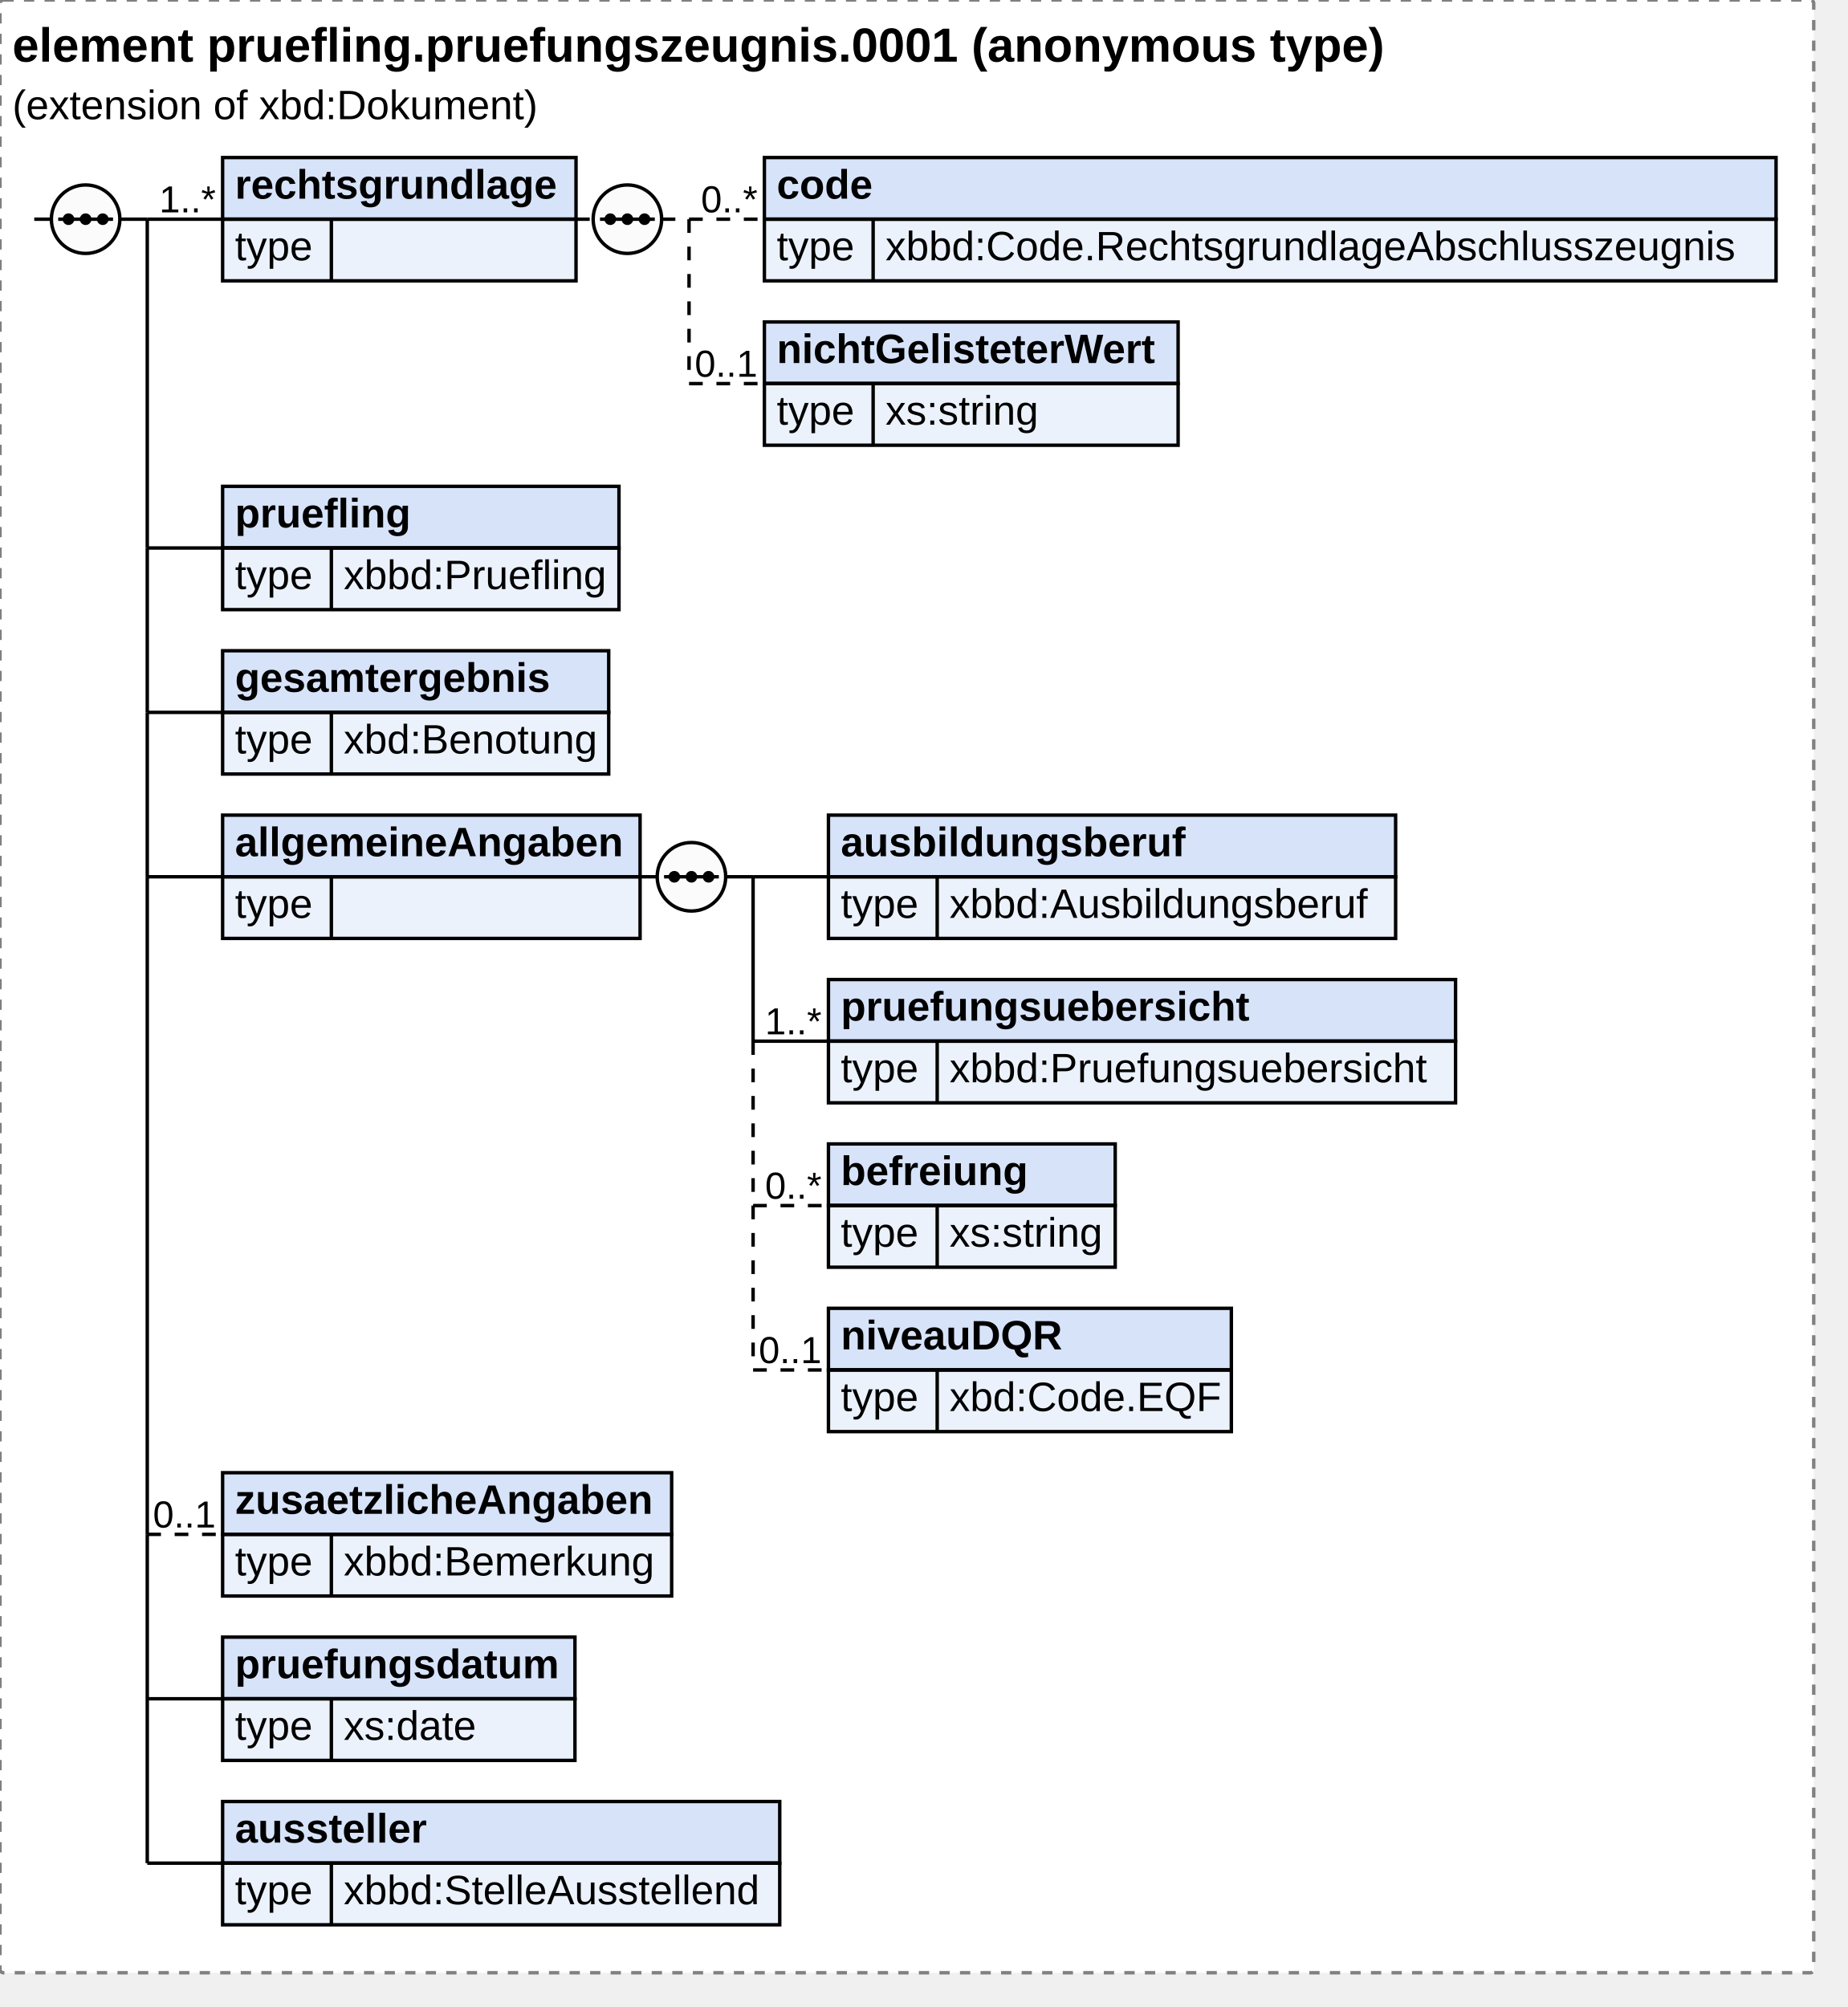
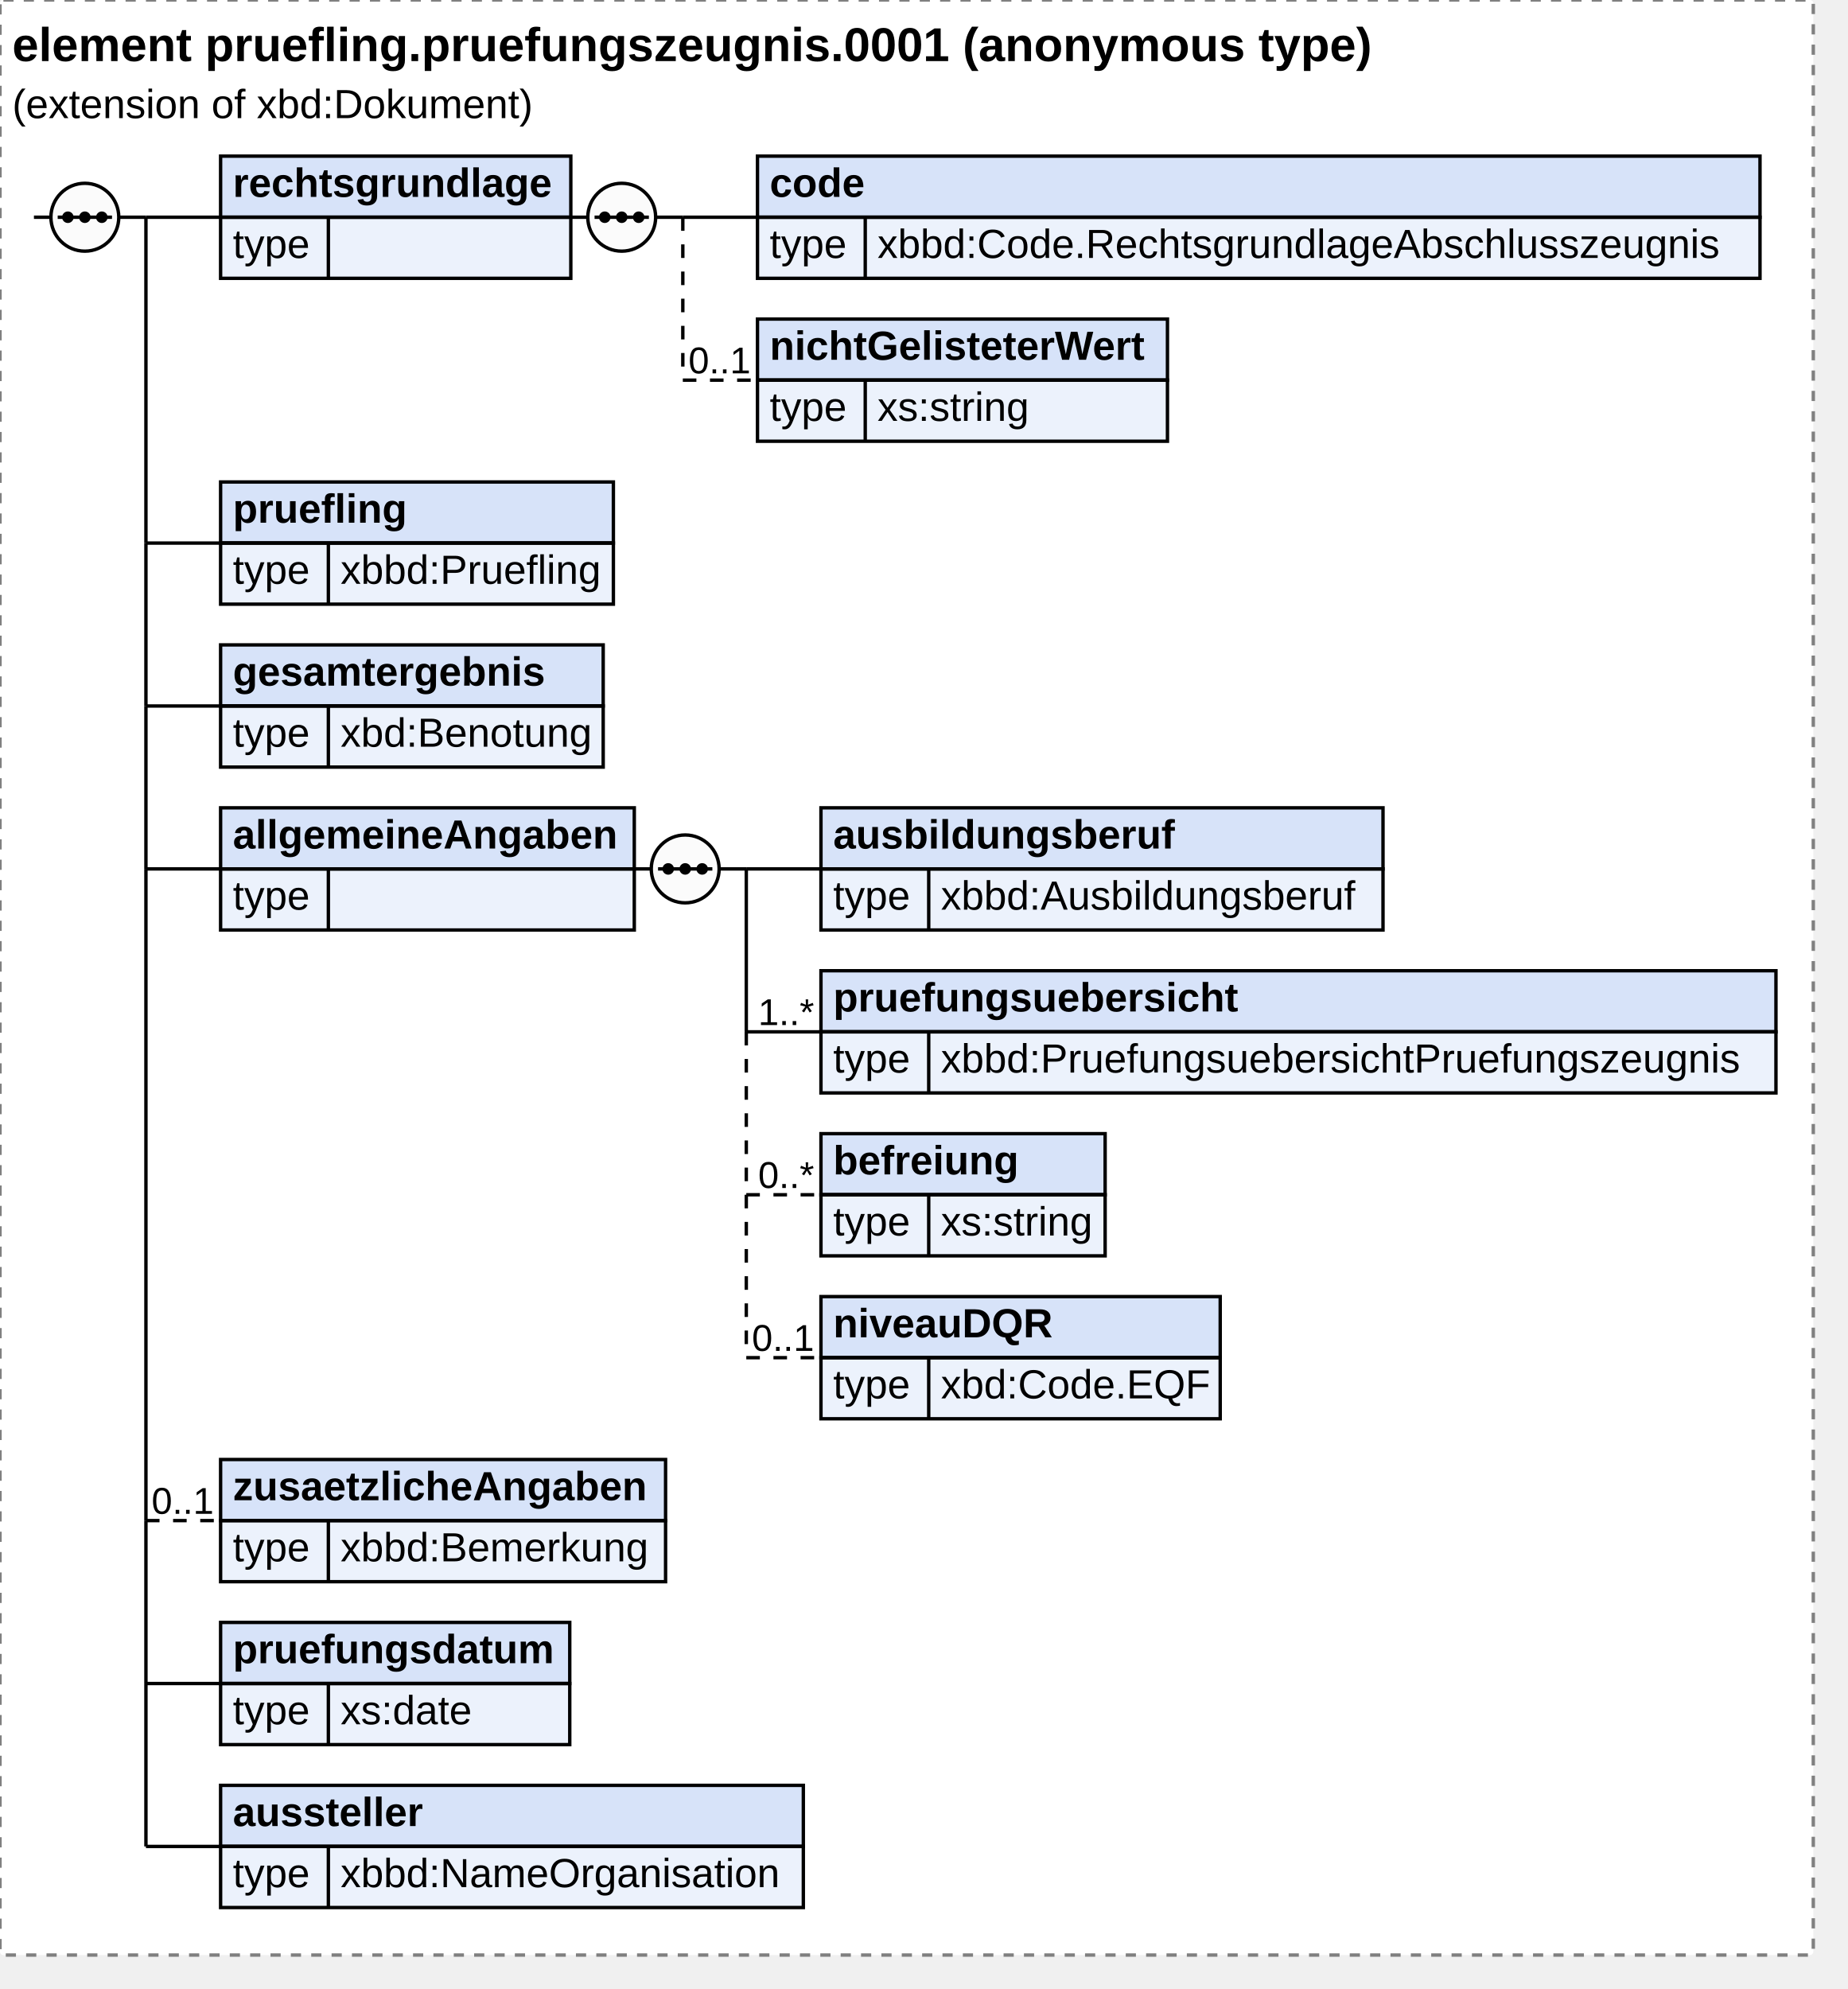
- <svg xmlns="http://www.w3.org/2000/svg" width="539.581" height="586">
+ <svg xmlns="http://www.w3.org/2000/svg" width="544.284" height="586">
  <defs>
    <style type="text/css">
                        text {
                            font-family: 'Arial';
                            fill: black;
                        }
                        text.at {
                            font-family: 'Arial';
                            fill: rgb(242, 152, 0);
                        }
                        line {
                            stroke: black;
                        }
                        line.type-structure {
                            stroke: black;
                        }
                        line.type-structure-optional {
                            stroke: black;
                            stroke-dasharray: 4, 4;
                        }
                        rect.attribute-upper {
                            stroke: black;
                            fill: rgb(255, 239, 211);
                        }
                        rect.element-upper {
                            stroke: black;
                            fill: rgb(215, 227, 249);
                        }
                        rect.element-lower {
                            stroke: black;
                            fill: rgb(236, 242, 252);
                        }
                        a text {
                            fill: black;
                        } 
                    </style>
  </defs>
-   <rect width="529.581" height="576" stroke-dasharray="3,3" rx="1" ry="1" style="stroke: grey;fill: white;" />
+   <rect width="534.284" height="576" stroke-dasharray="3,3" rx="1" ry="1" style="stroke: grey;fill: white;" />
  <text font-size="14" x="3.6" y="18" font-weight="bold">element pruefling.pruefungszeugnis.0001 (anonymous type)</text>
  <text font-size="12" x="3.6" y="34.8"> (extension of xbd:Dokument)</text>
  <g transform="translate(10,46)">
    <g transform="translate(55,0)">
      <rect width="103.191" height="18" class="element-upper" />
      <rect width="103.191" height="18" y="18" class="element-lower" />
      <text font-size="12" x="3.6" y="12" font-weight="bold">rechtsgrundlage</text>
      <line x1="0" y1="18" x2="103.191" y2="18" />
      <text font-size="12" fill="grey" x="3.6" y="30">type</text>
      <line x1="31.753" y1="18" x2="31.753" y2="36" />
      <g transform="translate(103.1906,0)">
        <g transform="translate(55,0)">
          <rect width="295.391" height="18" class="element-upper" />
          <rect width="295.391" height="18" y="18" class="element-lower" />
          <text font-size="12" x="3.6" y="12" font-weight="bold">code</text>
          <line x1="0" y1="18" x2="295.391" y2="18" />
          <text font-size="12" fill="grey" x="3.6" y="30">type</text>
          <line x1="31.753" y1="18" x2="31.753" y2="36" />
          <text font-size="12" x="35.353" y="30">xbbd:Code.RechtsgrundlageAbschlusszeugnis</text>
          <g transform="translate(295.3906,0)" />
        </g>
-         <line x1="33" y1="18" x2="55" y2="18" class="type-structure-optional" />
-         <text font-size="11" fill="black" x="53" y="16" text-anchor="end">0..*</text>
-         <line x1="33" y1="18" x2="33" y2="18" class="type-structure-optional" />
+         <line x1="33" y1="18" x2="55" y2="18" class="type-structure-required" />
+         <text font-size="11" fill="black" x="53" y="16" text-anchor="end" />
+         <line x1="33" y1="18" x2="33" y2="18" class="type-structure-required" />
        <g transform="translate(55,48)">
          <rect width="120.8" height="18" class="element-upper" />
          <rect width="120.8" height="18" y="18" class="element-lower" />
          <text font-size="12" x="3.6" y="12" font-weight="bold">nichtGelisteterWert</text>
          <line x1="0" y1="18" x2="120.8" y2="18" />
          <text font-size="12" fill="grey" x="3.6" y="30">type</text>
          <line x1="31.753" y1="18" x2="31.753" y2="36" />
          <text font-size="12" x="35.353" y="30">xs:string</text>
          <g transform="translate(120.8,0)" />
        </g>
        <line x1="33" y1="66" x2="55" y2="66" class="type-structure-optional" />
        <text font-size="11" fill="black" x="53" y="64" text-anchor="end">0..1</text>
        <line x1="33" y1="18" x2="33" y2="66" class="type-structure-optional" />
        <circle cx="15" cy="18" r="10" stroke="black" fill="rgb(251, 251, 251)" />
-         <line x1="0" y1="18" x2="5" y2="18" class="type-structure-optional" />
-         <line x1="25" y1="18" x2="33" y2="18" class="type-structure-optional" />
+         <line x1="0" y1="18" x2="5" y2="18" class="type-structure-required" />
+         <line x1="25" y1="18" x2="33" y2="18" class="type-structure-required" />
        <circle cx="10" cy="18" r="1.2" stroke="black" fill="black" />
        <circle cx="15" cy="18" r="1.2" stroke="black" fill="black" />
        <circle cx="20" cy="18" r="1.2" stroke="black" fill="black" />
        <line x1="7" y1="18" x2="23" y2="18" />
      </g>
    </g>
    <line x1="33" y1="18" x2="55" y2="18" class="type-structure-required" />
-     <text font-size="11" fill="black" x="53" y="16" text-anchor="end">1..*</text>
+     <text font-size="11" fill="black" x="53" y="16" text-anchor="end" />
    <line x1="33" y1="18" x2="33" y2="18" class="type-structure-required" />
    <g transform="translate(55,96)">
      <rect width="115.734" height="18" class="element-upper" />
      <rect width="115.734" height="18" y="18" class="element-lower" />
      <text font-size="12" x="3.6" y="12" font-weight="bold">pruefling</text>
      <line x1="0" y1="18" x2="115.734" y2="18" />
      <text font-size="12" fill="grey" x="3.6" y="30">type</text>
      <line x1="31.753" y1="18" x2="31.753" y2="36" />
      <text font-size="12" x="35.353" y="30">xbbd:Pruefling</text>
      <g transform="translate(115.7344,0)" />
    </g>
    <line x1="33" y1="114" x2="55" y2="114" class="type-structure-required" />
    <text font-size="11" fill="black" x="53" y="112" text-anchor="end" />
    <line x1="33" y1="18" x2="33" y2="114" class="type-structure-required" />
    <g transform="translate(55,144)">
      <rect width="112.734" height="18" class="element-upper" />
      <rect width="112.734" height="18" y="18" class="element-lower" />
      <text font-size="12" x="3.6" y="12" font-weight="bold">gesamtergebnis</text>
      <line x1="0" y1="18" x2="112.734" y2="18" />
      <text font-size="12" fill="grey" x="3.6" y="30">type</text>
      <line x1="31.753" y1="18" x2="31.753" y2="36" />
      <text font-size="12" x="35.353" y="30">xbd:Benotung</text>
      <g transform="translate(112.7344,0)" />
    </g>
    <line x1="33" y1="162" x2="55" y2="162" class="type-structure-required" />
    <text font-size="11" fill="black" x="53" y="160" text-anchor="end" />
    <line x1="33" y1="114" x2="33" y2="162" class="type-structure-required" />
    <g transform="translate(55,192)">
      <rect width="121.894" height="18" class="element-upper" />
      <rect width="121.894" height="18" y="18" class="element-lower" />
      <text font-size="12" x="3.6" y="12" font-weight="bold">allgemeineAngaben</text>
      <line x1="0" y1="18" x2="121.894" y2="18" />
      <text font-size="12" fill="grey" x="3.6" y="30">type</text>
      <line x1="31.753" y1="18" x2="31.753" y2="36" />
      <g transform="translate(121.8937,0)">
        <g transform="translate(55,0)">
          <rect width="165.609" height="18" class="element-upper" />
          <rect width="165.609" height="18" y="18" class="element-lower" />
          <text font-size="12" x="3.6" y="12" font-weight="bold">ausbildungsberuf</text>
          <line x1="0" y1="18" x2="165.609" y2="18" />
          <text font-size="12" fill="grey" x="3.6" y="30">type</text>
          <line x1="31.753" y1="18" x2="31.753" y2="36" />
          <text font-size="12" x="35.353" y="30">xbbd:Ausbildungsberuf</text>
          <g transform="translate(165.6094,0)" />
        </g>
        <line x1="33" y1="18" x2="55" y2="18" class="type-structure-required" />
        <text font-size="11" fill="black" x="53" y="16" text-anchor="end" />
        <line x1="33" y1="18" x2="33" y2="18" class="type-structure-required" />
        <g transform="translate(55,48)">
-           <rect width="183.109" height="18" class="element-upper" />
-           <rect width="183.109" height="18" y="18" class="element-lower" />
+           <rect width="281.391" height="18" class="element-upper" />
+           <rect width="281.391" height="18" y="18" class="element-lower" />
          <text font-size="12" x="3.6" y="12" font-weight="bold">pruefungsuebersicht</text>
-           <line x1="0" y1="18" x2="183.109" y2="18" />
-           <text font-size="12" fill="grey" x="3.6" y="30">type</text>
-           <line x1="31.753" y1="18" x2="31.753" y2="36" />
-           <text font-size="12" x="35.353" y="30">xbbd:Pruefungsuebersicht</text>
-           <g transform="translate(183.1094,0)" />
+           <line x1="0" y1="18" x2="281.391" y2="18" />
+           <text font-size="12" fill="grey" x="3.6" y="30">type</text>
+           <line x1="31.753" y1="18" x2="31.753" y2="36" />
+           <text font-size="12" x="35.353" y="30">xbbd:PruefungsuebersichtPruefungszeugnis</text>
+           <g transform="translate(281.3906,0)" />
        </g>
        <line x1="33" y1="66" x2="55" y2="66" class="type-structure-required" />
        <text font-size="11" fill="black" x="53" y="64" text-anchor="end">1..*</text>
        <line x1="33" y1="18" x2="33" y2="66" class="type-structure-required" />
        <g transform="translate(55,96)">
          <rect width="83.734" height="18" class="element-upper" />
          <rect width="83.734" height="18" y="18" class="element-lower" />
          <text font-size="12" x="3.6" y="12" font-weight="bold">befreiung</text>
          <line x1="0" y1="18" x2="83.734" y2="18" />
          <text font-size="12" fill="grey" x="3.6" y="30">type</text>
          <line x1="31.753" y1="18" x2="31.753" y2="36" />
          <text font-size="12" x="35.353" y="30">xs:string</text>
          <g transform="translate(83.73438,0)" />
        </g>
        <line x1="33" y1="114" x2="55" y2="114" class="type-structure-optional" />
        <text font-size="11" fill="black" x="53" y="112" text-anchor="end">0..*</text>
        <line x1="33" y1="66" x2="33" y2="114" class="type-structure-optional" />
        <g transform="translate(55,144)">
          <rect width="117.641" height="18" class="element-upper" />
          <rect width="117.641" height="18" y="18" class="element-lower" />
          <text font-size="12" x="3.6" y="12" font-weight="bold">niveauDQR</text>
          <line x1="0" y1="18" x2="117.641" y2="18" />
          <text font-size="12" fill="grey" x="3.6" y="30">type</text>
          <line x1="31.753" y1="18" x2="31.753" y2="36" />
          <text font-size="12" x="35.353" y="30">xbd:Code.EQF</text>
          <g transform="translate(117.6406,0)" />
        </g>
        <line x1="33" y1="162" x2="55" y2="162" class="type-structure-optional" />
        <text font-size="11" fill="black" x="53" y="160" text-anchor="end">0..1</text>
        <line x1="33" y1="114" x2="33" y2="162" class="type-structure-optional" />
        <circle cx="15" cy="18" r="10" stroke="black" fill="rgb(251, 251, 251)" />
        <line x1="0" y1="18" x2="5" y2="18" class="type-structure-required" />
        <line x1="25" y1="18" x2="33" y2="18" class="type-structure-required" />
        <circle cx="10" cy="18" r="1.2" stroke="black" fill="black" />
        <circle cx="15" cy="18" r="1.2" stroke="black" fill="black" />
        <circle cx="20" cy="18" r="1.2" stroke="black" fill="black" />
        <line x1="7" y1="18" x2="23" y2="18" />
      </g>
    </g>
    <line x1="33" y1="210" x2="55" y2="210" class="type-structure-required" />
    <text font-size="11" fill="black" x="53" y="208" text-anchor="end" />
    <line x1="33" y1="162" x2="33" y2="210" class="type-structure-required" />
    <g transform="translate(55,384)">
      <rect width="131.112" height="18" class="element-upper" />
      <rect width="131.112" height="18" y="18" class="element-lower" />
      <text font-size="12" x="3.6" y="12" font-weight="bold">zusaetzlicheAngaben</text>
      <line x1="0" y1="18" x2="131.112" y2="18" />
      <text font-size="12" fill="grey" x="3.6" y="30">type</text>
      <line x1="31.753" y1="18" x2="31.753" y2="36" />
      <text font-size="12" x="35.353" y="30">xbbd:Bemerkung</text>
      <g transform="translate(131.1125,0)" />
    </g>
    <line x1="33" y1="402" x2="55" y2="402" class="type-structure-optional" />
    <text font-size="11" fill="black" x="53" y="400" text-anchor="end">0..1</text>
    <line x1="33" y1="210" x2="33" y2="402" class="type-structure-required" />
    <g transform="translate(55,432)">
      <rect width="102.878" height="18" class="element-upper" />
      <rect width="102.878" height="18" y="18" class="element-lower" />
      <text font-size="12" x="3.6" y="12" font-weight="bold">pruefungsdatum</text>
      <line x1="0" y1="18" x2="102.878" y2="18" />
      <text font-size="12" fill="grey" x="3.6" y="30">type</text>
      <line x1="31.753" y1="18" x2="31.753" y2="36" />
      <text font-size="12" x="35.353" y="30">xs:date</text>
      <g transform="translate(102.8781,0)" />
    </g>
    <line x1="33" y1="450" x2="55" y2="450" class="type-structure-required" />
    <text font-size="11" fill="black" x="53" y="448" text-anchor="end" />
    <line x1="33" y1="402" x2="33" y2="450" class="type-structure-required" />
    <g transform="translate(55,480)">
-       <rect width="162.672" height="18" class="element-upper" />
-       <rect width="162.672" height="18" y="18" class="element-lower" />
+       <rect width="171.703" height="18" class="element-upper" />
+       <rect width="171.703" height="18" y="18" class="element-lower" />
      <text font-size="12" x="3.6" y="12" font-weight="bold">aussteller</text>
-       <line x1="0" y1="18" x2="162.672" y2="18" />
-       <text font-size="12" fill="grey" x="3.6" y="30">type</text>
-       <line x1="31.753" y1="18" x2="31.753" y2="36" />
-       <text font-size="12" x="35.353" y="30">xbbd:StelleAusstellend</text>
-       <g transform="translate(162.6719,0)" />
+       <line x1="0" y1="18" x2="171.703" y2="18" />
+       <text font-size="12" fill="grey" x="3.6" y="30">type</text>
+       <line x1="31.753" y1="18" x2="31.753" y2="36" />
+       <text font-size="12" x="35.353" y="30">xbbd:NameOrganisation</text>
+       <g transform="translate(171.7031,0)" />
    </g>
    <line x1="33" y1="498" x2="55" y2="498" class="type-structure-required" />
    <text font-size="11" fill="black" x="53" y="496" text-anchor="end" />
    <line x1="33" y1="450" x2="33" y2="498" class="type-structure-required" />
    <circle cx="15" cy="18" r="10" stroke="black" fill="rgb(251, 251, 251)" />
    <line x1="0" y1="18" x2="5" y2="18" class="type-structure-required" />
    <line x1="25" y1="18" x2="33" y2="18" class="type-structure-required" />
    <circle cx="10" cy="18" r="1.2" stroke="black" fill="black" />
    <circle cx="15" cy="18" r="1.2" stroke="black" fill="black" />
    <circle cx="20" cy="18" r="1.2" stroke="black" fill="black" />
    <line x1="7" y1="18" x2="23" y2="18" />
  </g>
</svg>
